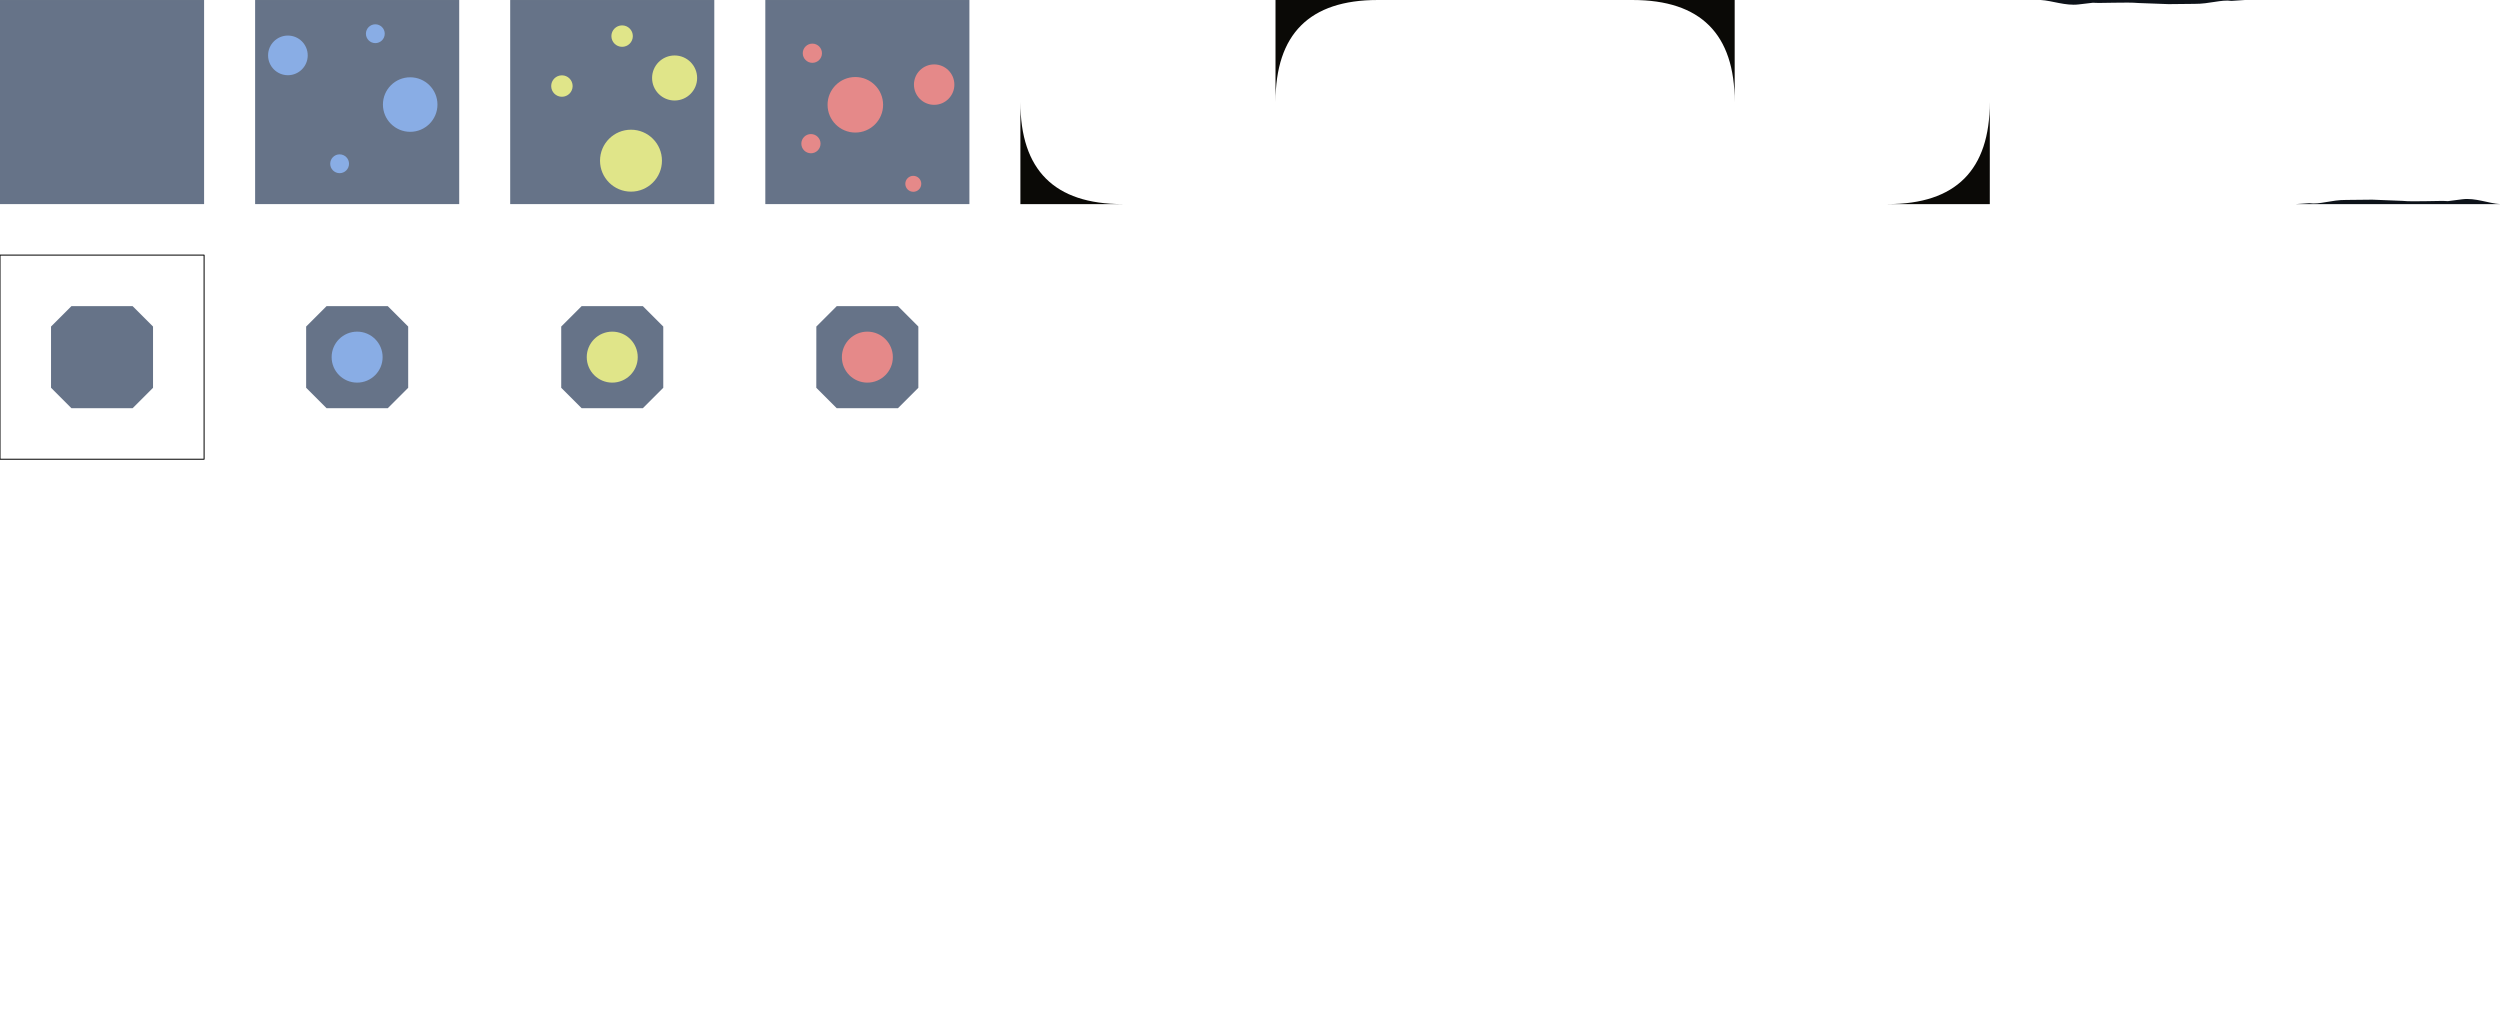
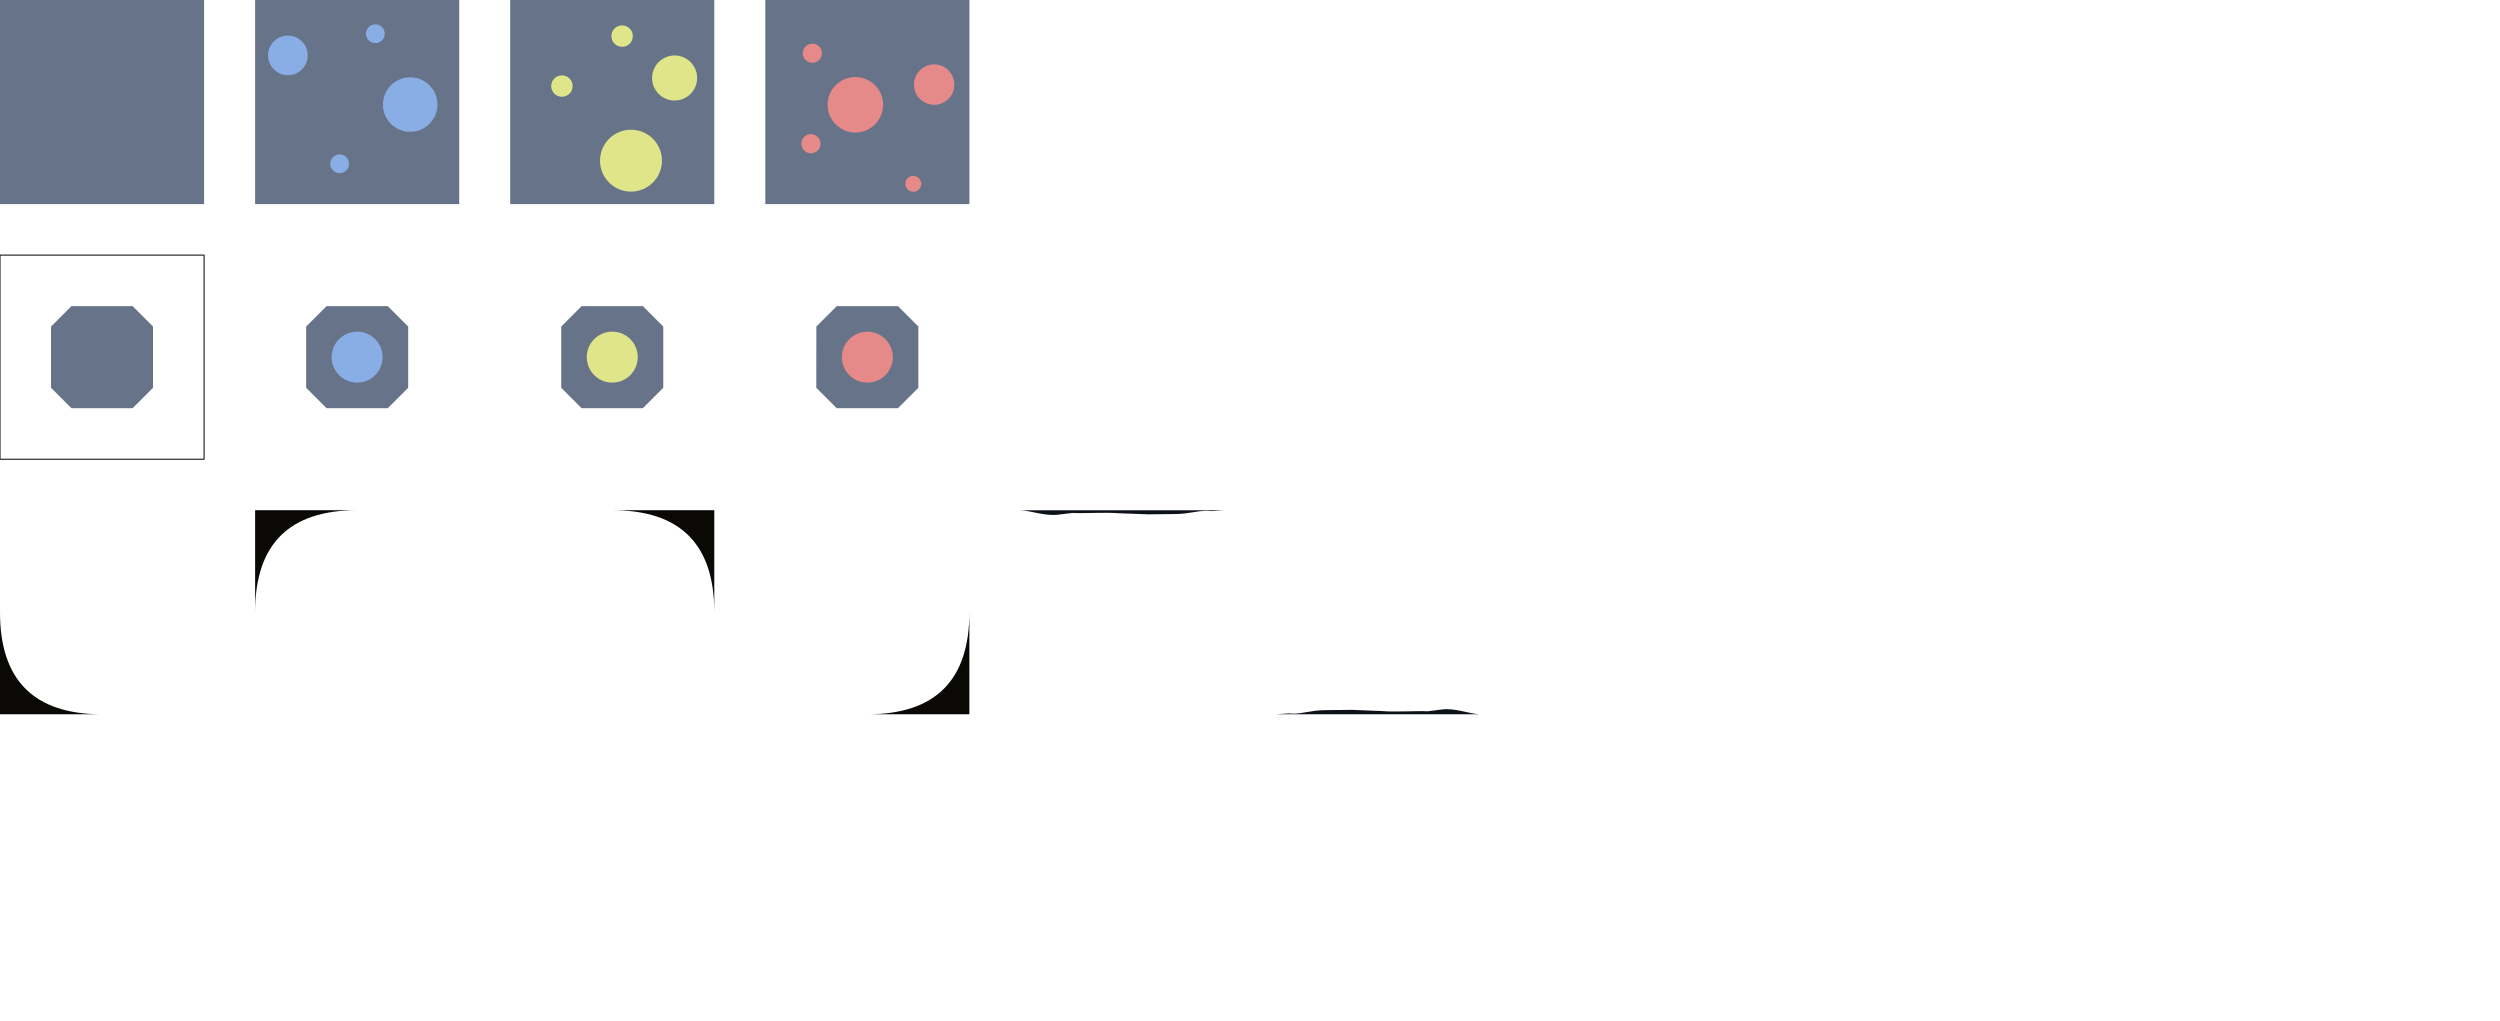
<svg xmlns="http://www.w3.org/2000/svg" width="245" height="100" viewBox="0 0 64.823 26.458" version="1.1" id="svg8">
  <defs id="defs2" />
  <g id="layer1">
    <rect style="opacity:1;fill:#667388;fill-opacity:1;stroke-width:0.683;stroke-linecap:round;stroke-linejoin:round;paint-order:markers stroke fill" id="rect833" width="5.292" height="5.292" x="-1.7763568e-15" y="0" />
    <rect style="opacity:1;fill:#667388;fill-opacity:1;stroke-width:0.683;stroke-linecap:round;stroke-linejoin:round;paint-order:markers stroke fill" id="rect871" width="5.292" height="5.292" x="6.615" y="0" />
    <circle style="opacity:1;fill:#89ade5;fill-opacity:1;stroke-width:0.822;stroke-linecap:round;stroke-linejoin:round;paint-order:markers stroke fill" id="path873" cx="7.465" cy="1.436" r="0.514" />
    <circle style="opacity:1;fill:#89ade5;fill-opacity:1;stroke-width:1.131;stroke-linecap:round;stroke-linejoin:round;paint-order:markers stroke fill" id="circle875" cx="10.636" cy="2.711" r="0.707" />
    <circle style="opacity:1;fill:#89ade5;fill-opacity:1;stroke-width:0.391;stroke-linecap:round;stroke-linejoin:round;paint-order:markers stroke fill" id="circle877" cx="8.806" cy="4.246" r="0.244" />
    <circle style="opacity:1;fill:#89ade5;fill-opacity:1;stroke-width:0.391;stroke-linecap:round;stroke-linejoin:round;paint-order:markers stroke fill" id="circle879" cx="9.732" cy="0.874" r="0.244" />
    <rect style="opacity:1;fill:#667388;fill-opacity:1;stroke-width:0.683;stroke-linecap:round;stroke-linejoin:round;paint-order:markers stroke fill" id="rect881" width="5.292" height="5.292" x="13.229" y="-9.3998878e-16" />
    <circle style="opacity:1;fill:#e0e589;fill-opacity:1;stroke-width:0.935;stroke-linecap:round;stroke-linejoin:round;paint-order:markers stroke fill" id="circle883" cx="17.492" cy="2.022" r="0.584" />
    <circle style="opacity:1;fill:#e0e589;fill-opacity:1;stroke-width:1.285;stroke-linecap:round;stroke-linejoin:round;paint-order:markers stroke fill" id="circle885" cx="16.361" cy="4.166" r="0.803" />
    <circle style="opacity:1;fill:#e0e589;fill-opacity:1;stroke-width:0.444;stroke-linecap:round;stroke-linejoin:round;paint-order:markers stroke fill" id="circle887" cx="14.57" cy="2.231" r="0.278" />
    <circle style="opacity:1;fill:#e0e589;fill-opacity:1;stroke-width:0.444;stroke-linecap:round;stroke-linejoin:round;paint-order:markers stroke fill" id="circle889" cx="16.131" cy="0.936" r="0.278" />
    <rect style="opacity:1;fill:#667388;fill-opacity:1;stroke-width:0.683;stroke-linecap:round;stroke-linejoin:round;paint-order:markers stroke fill" id="rect891" width="5.292" height="5.292" x="19.844" y="-1.8799776e-15" />
    <circle style="opacity:1;fill:#e58989;fill-opacity:1;stroke-width:0.838;stroke-linecap:round;stroke-linejoin:round;paint-order:markers stroke fill" id="circle893" cx="24.222" cy="2.194" r="0.524" />
    <circle style="opacity:1;fill:#e58989;fill-opacity:1;stroke-width:1.153;stroke-linecap:round;stroke-linejoin:round;paint-order:markers stroke fill" id="circle895" cx="22.178" cy="2.717" r="0.72" />
    <circle style="opacity:1;fill:#e58989;fill-opacity:1;stroke-width:0.398;stroke-linecap:round;stroke-linejoin:round;paint-order:markers stroke fill" id="circle897" cx="21.064" cy="1.38" r="0.249" />
    <circle style="opacity:1;fill:#e58989;fill-opacity:1;stroke-width:0.398;stroke-linecap:round;stroke-linejoin:round;paint-order:markers stroke fill" id="circle899" cx="21.027" cy="3.725" r="0.249" />
    <circle style="opacity:1;fill:#e58989;fill-opacity:1;stroke-width:0.331;stroke-linecap:round;stroke-linejoin:round;paint-order:markers stroke fill" id="circle901" cx="23.681" cy="4.766" r="0.207" />
-     <path style="fill:#0d1219;fill-opacity:1;stroke:none;stroke-width:0.265px;stroke-linecap:butt;stroke-linejoin:miter;stroke-opacity:1" d="m 54.268,0.071 c 0.188,0.017 0.89,-0.021 1.178,0.007 l 0.782,0.029 0.674,-0.007 c 0.386,0.003 0.7,-0.116 0.958,-0.077 L 58.208,4.6e-7 h -5.292 c 0.29,0.016 0.64,0.155 0.977,0.115 z" id="path2197" />
-     <path style="fill:#0d1219;fill-opacity:1;stroke:none;stroke-width:0.276px;stroke-linecap:butt;stroke-linejoin:miter;stroke-opacity:1" d="m 63.472,5.215 c -0.188,-0.018 -0.89,0.023 -1.178,-0.007 l -0.782,-0.031 -0.674,0.007 c -0.386,-0.004 -0.7,0.126 -0.958,0.084 l -0.347,0.024 h 5.292 C 64.533,5.275 64.183,5.124 63.846,5.167 Z" id="path2199" />
-     <path style="fill:#0a0906;fill-opacity:1;stroke:none;stroke-width:0.265px;stroke-linecap:butt;stroke-linejoin:miter;stroke-opacity:1" d="m 26.458,2.646 v 2.646 h 2.646 C 27.342,5.291 26.458,4.411 26.458,2.646 Z" id="path1126" />
-     <path style="fill:#0a0906;fill-opacity:1;stroke:none;stroke-width:0.265px;stroke-linecap:butt;stroke-linejoin:miter;stroke-opacity:1" d="M 33.073,2.646 V -2.6666666e-7 h 2.646 C 33.956,3.5723333e-4 33.073,0.881 33.073,2.646 Z" id="path1539" />
-     <path style="fill:#0a0906;fill-opacity:1;stroke:none;stroke-width:0.265px;stroke-linecap:butt;stroke-linejoin:miter;stroke-opacity:1" d="M 44.979,2.646 V -2.6666666e-7 H 42.333 C 44.096,3.5723333e-4 44.98,0.881 44.979,2.646 Z" id="path1701" />
-     <path style="fill:#0a0906;fill-opacity:1;stroke:none;stroke-width:0.265px;stroke-linecap:butt;stroke-linejoin:miter;stroke-opacity:1" d="m 51.594,2.646 v 2.646 h -2.646 c 1.763,-3.575e-4 2.646,-0.881 2.646,-2.646 z" id="path1783" />
+     <path style="fill:#0d1219;fill-opacity:1;stroke:none;stroke-width:0.265px;stroke-linecap:butt;stroke-linejoin:miter;stroke-opacity:1" d="m 27.81,13.3 c 0.188,0.017 0.89,-0.021 1.178,0.007 l 0.782,0.029 0.674,-0.007 c 0.386,0.003 0.7,-0.116 0.958,-0.077 l 0.347,-0.022 h -5.292 c 0.29,0.016 0.64,0.155 0.977,0.115 z" id="path2197" />
+     <path style="fill:#0d1219;fill-opacity:1;stroke:none;stroke-width:0.276px;stroke-linecap:butt;stroke-linejoin:miter;stroke-opacity:1" d="m 37.013,18.444 c -0.188,-0.018 -0.89,0.023 -1.178,-0.007 l -0.782,-0.031 -0.674,0.007 c -0.386,-0.004 -0.7,0.126 -0.958,0.084 l -0.347,0.024 h 5.292 c -0.29,-0.017 -0.64,-0.168 -0.977,-0.125 z" id="path2199" />
+     <path style="fill:#0a0906;fill-opacity:1;stroke:none;stroke-width:0.265px;stroke-linecap:butt;stroke-linejoin:miter;stroke-opacity:1" d="m 0,15.875 v 2.646 H 2.646 C 0.883,18.52 -3.56e-4,17.64 0,15.875 Z" id="path1126" />
+     <path style="fill:#0a0906;fill-opacity:1;stroke:none;stroke-width:0.265px;stroke-linecap:butt;stroke-linejoin:miter;stroke-opacity:1" d="M 6.615,15.875 V 13.229 H 9.26 C 7.498,13.23 6.614,14.11 6.615,15.875 Z" id="path1539" />
+     <path style="fill:#0a0906;fill-opacity:1;stroke:none;stroke-width:0.265px;stroke-linecap:butt;stroke-linejoin:miter;stroke-opacity:1" d="M 18.521,15.875 V 13.229 H 15.875 c 1.763,3.58e-4 2.646,0.881 2.646,2.646 z" id="path1701" />
+     <path style="fill:#0a0906;fill-opacity:1;stroke:none;stroke-width:0.265px;stroke-linecap:butt;stroke-linejoin:miter;stroke-opacity:1" d="m 25.135,15.875 v 2.646 h -2.646 c 1.763,-3.57e-4 2.646,-0.881 2.646,-2.646 z" id="path1783" />
    <rect style="opacity:1;fill:none;fill-opacity:1;stroke-width:0.026;stroke-linecap:round;stroke-linejoin:round;paint-order:normal;stroke:#000000;stroke-opacity:1;stroke-miterlimit:4;stroke-dasharray:none" id="rect2231" width="5.292" height="5.292" x="-5.292" y="6.615" transform="scale(-1,1)" />
    <path style="fill:#667388;fill-opacity:1;stroke:none;stroke-width:0.265px;stroke-linecap:butt;stroke-linejoin:miter;stroke-opacity:1" d="M 1.323,8.467 1.852,7.938 h 1.587 l 0.529,0.529 0,1.588 -0.529,0.529 h -1.587 L 1.323,10.054 Z" id="path2536" />
    <path style="fill:#667388;fill-opacity:1;stroke:none;stroke-width:0.265px;stroke-linecap:butt;stroke-linejoin:miter;stroke-opacity:1" d="M 7.938,8.467 8.467,7.938 h 1.588 l 0.529,0.529 v 1.588 l -0.529,0.529 H 8.467 L 7.938,10.054 Z" id="path2893" />
    <circle style="opacity:1;fill:#89ade5;fill-opacity:1;stroke-width:1.131;stroke-linecap:round;stroke-linejoin:round;paint-order:markers stroke fill" id="circle2895" cx="9.26" cy="9.26" r="0.661" />
    <path style="fill:#667388;fill-opacity:1;stroke:none;stroke-width:0.265px;stroke-linecap:butt;stroke-linejoin:miter;stroke-opacity:1" d="M 14.552,8.467 15.081,7.938 h 1.588 l 0.529,0.529 v 1.588 l -0.529,0.529 H 15.081 l -0.529,-0.529 z" id="path2897" />
    <circle style="opacity:1;fill:#e0e589;fill-opacity:1;stroke-width:1.131;stroke-linecap:round;stroke-linejoin:round;paint-order:markers stroke fill" id="circle2899" cx="15.875" cy="9.26" r="0.661" />
    <path style="fill:#667388;fill-opacity:1;stroke:none;stroke-width:0.265px;stroke-linecap:butt;stroke-linejoin:miter;stroke-opacity:1" d="M 21.167,8.467 21.696,7.938 h 1.588 L 23.812,8.467 v 1.588 l -0.529,0.529 h -1.588 l -0.529,-0.529 z" id="path4933" />
    <circle style="opacity:1;fill:#e58989;fill-opacity:1;stroke-width:1.131;stroke-linecap:round;stroke-linejoin:round;paint-order:markers stroke fill" id="circle4935" cx="22.49" cy="9.26" r="0.661" />
  </g>
</svg>
